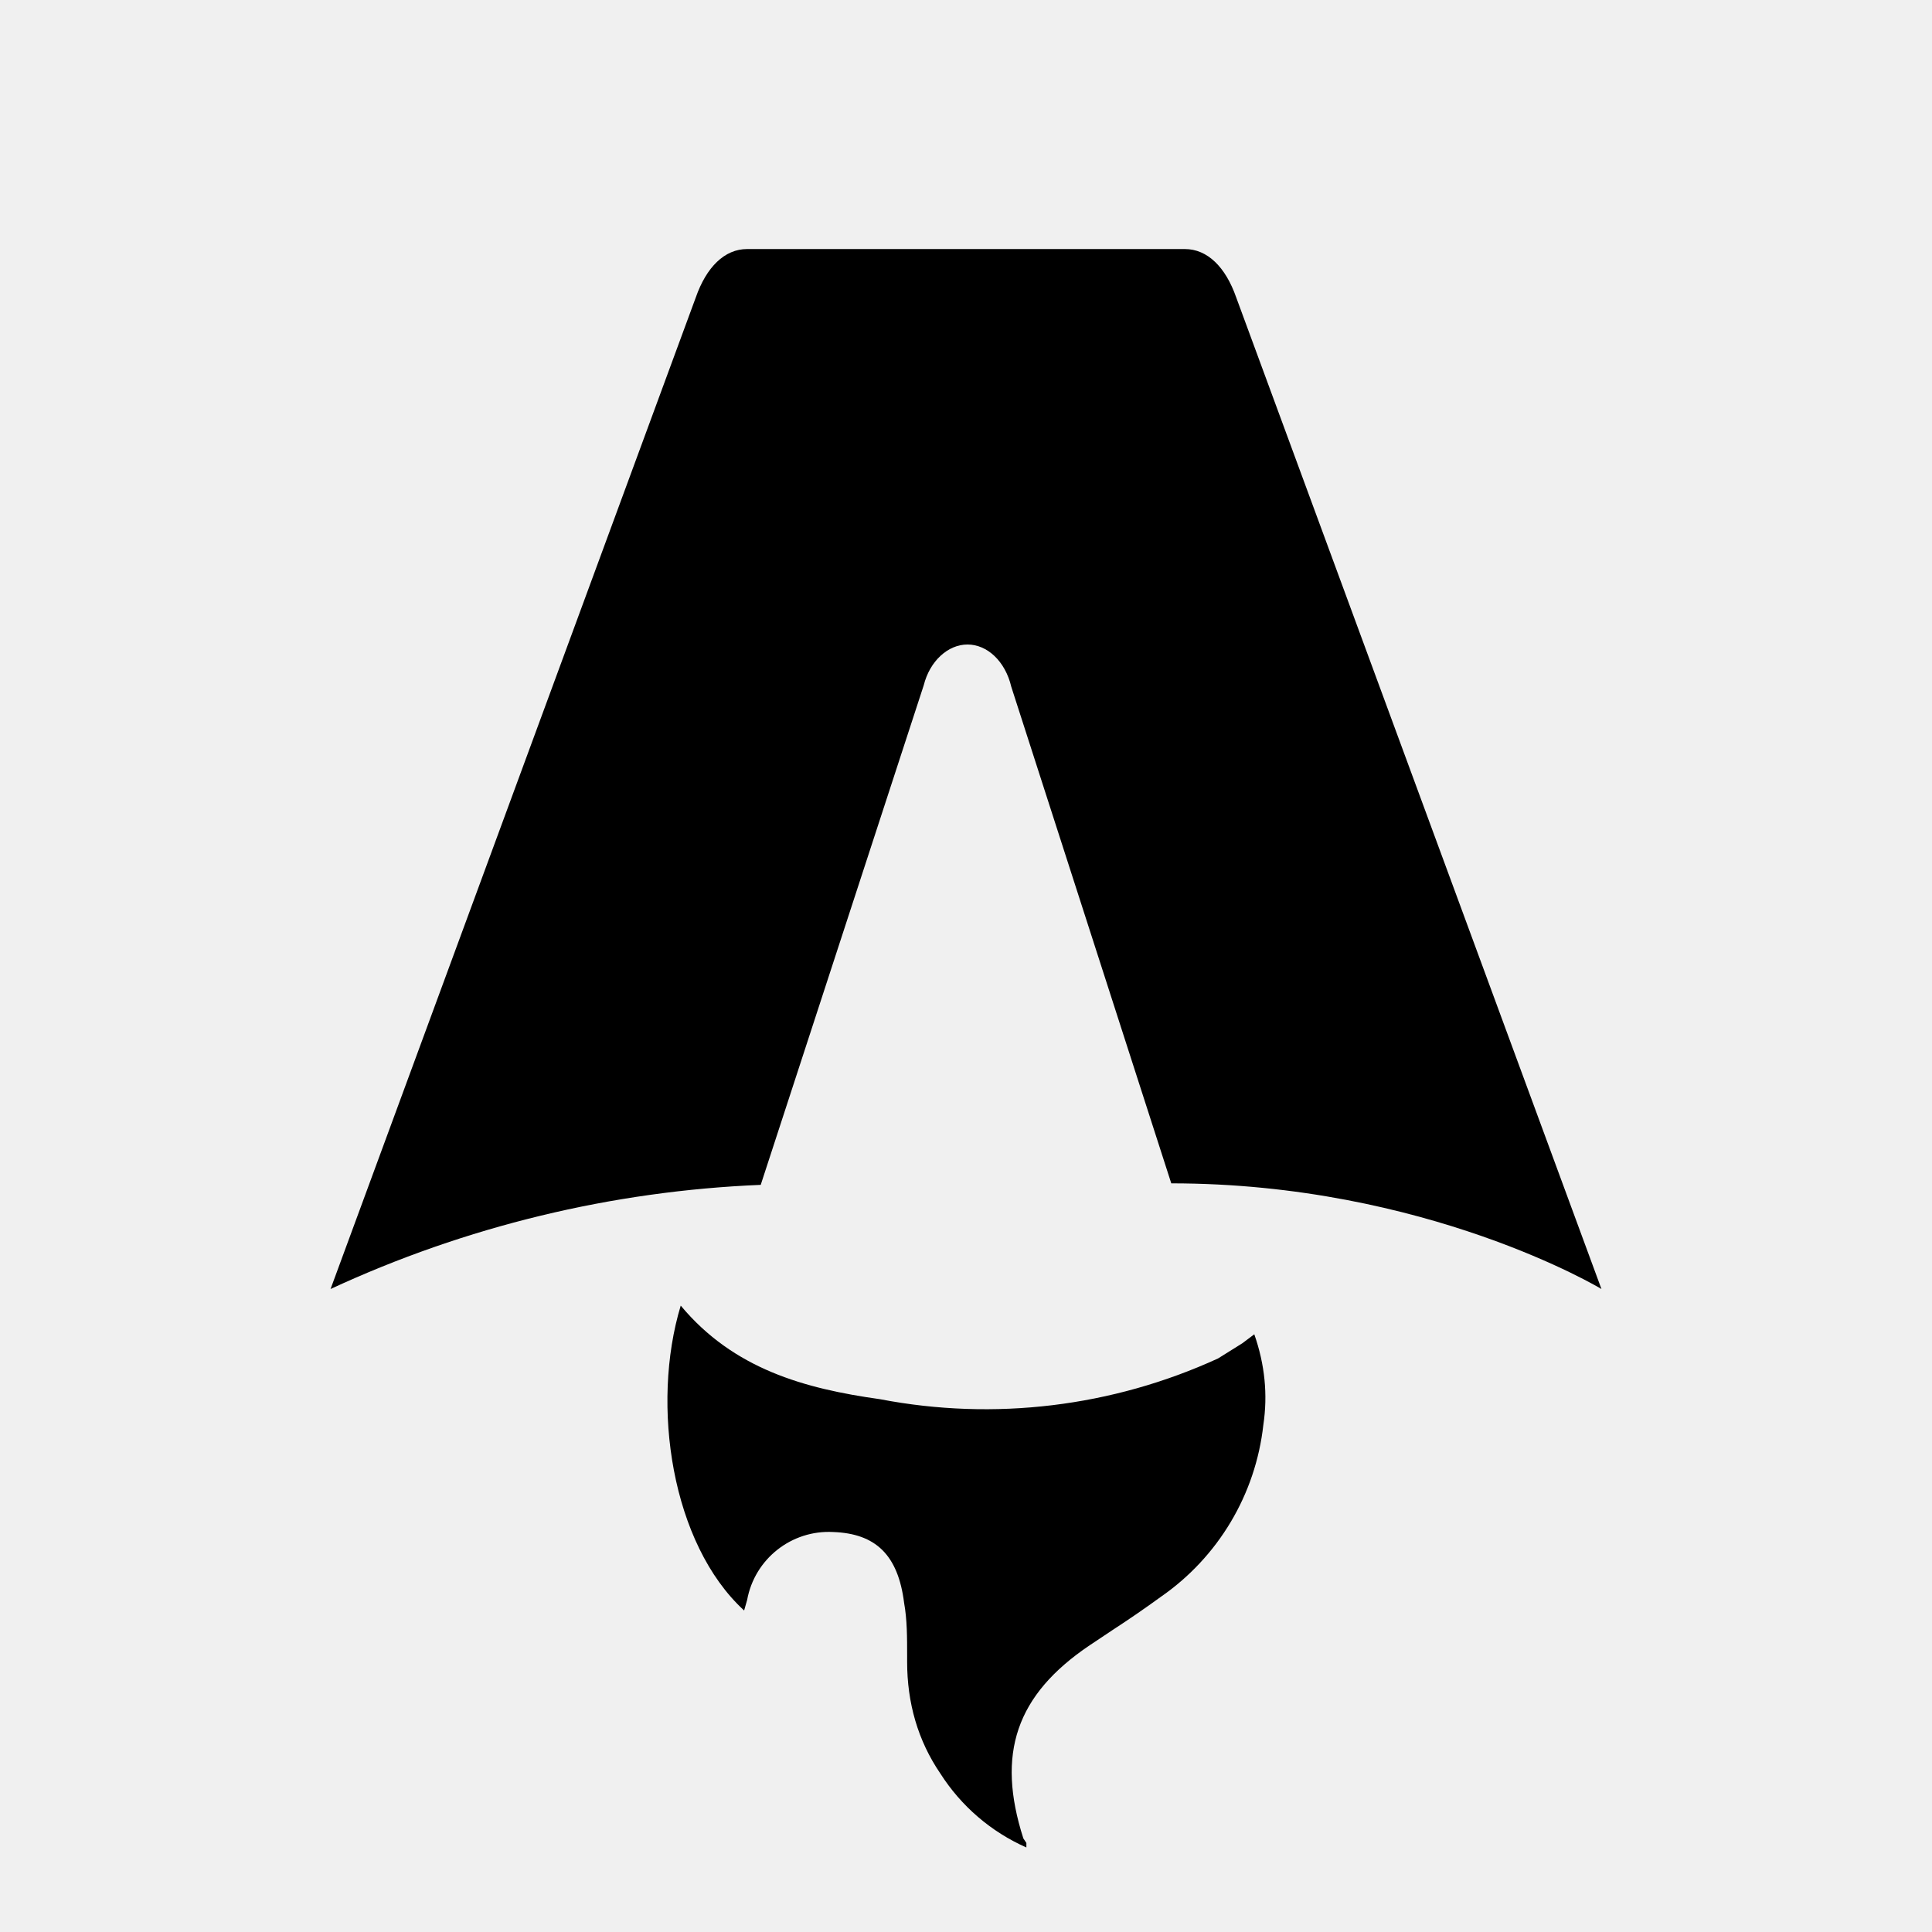
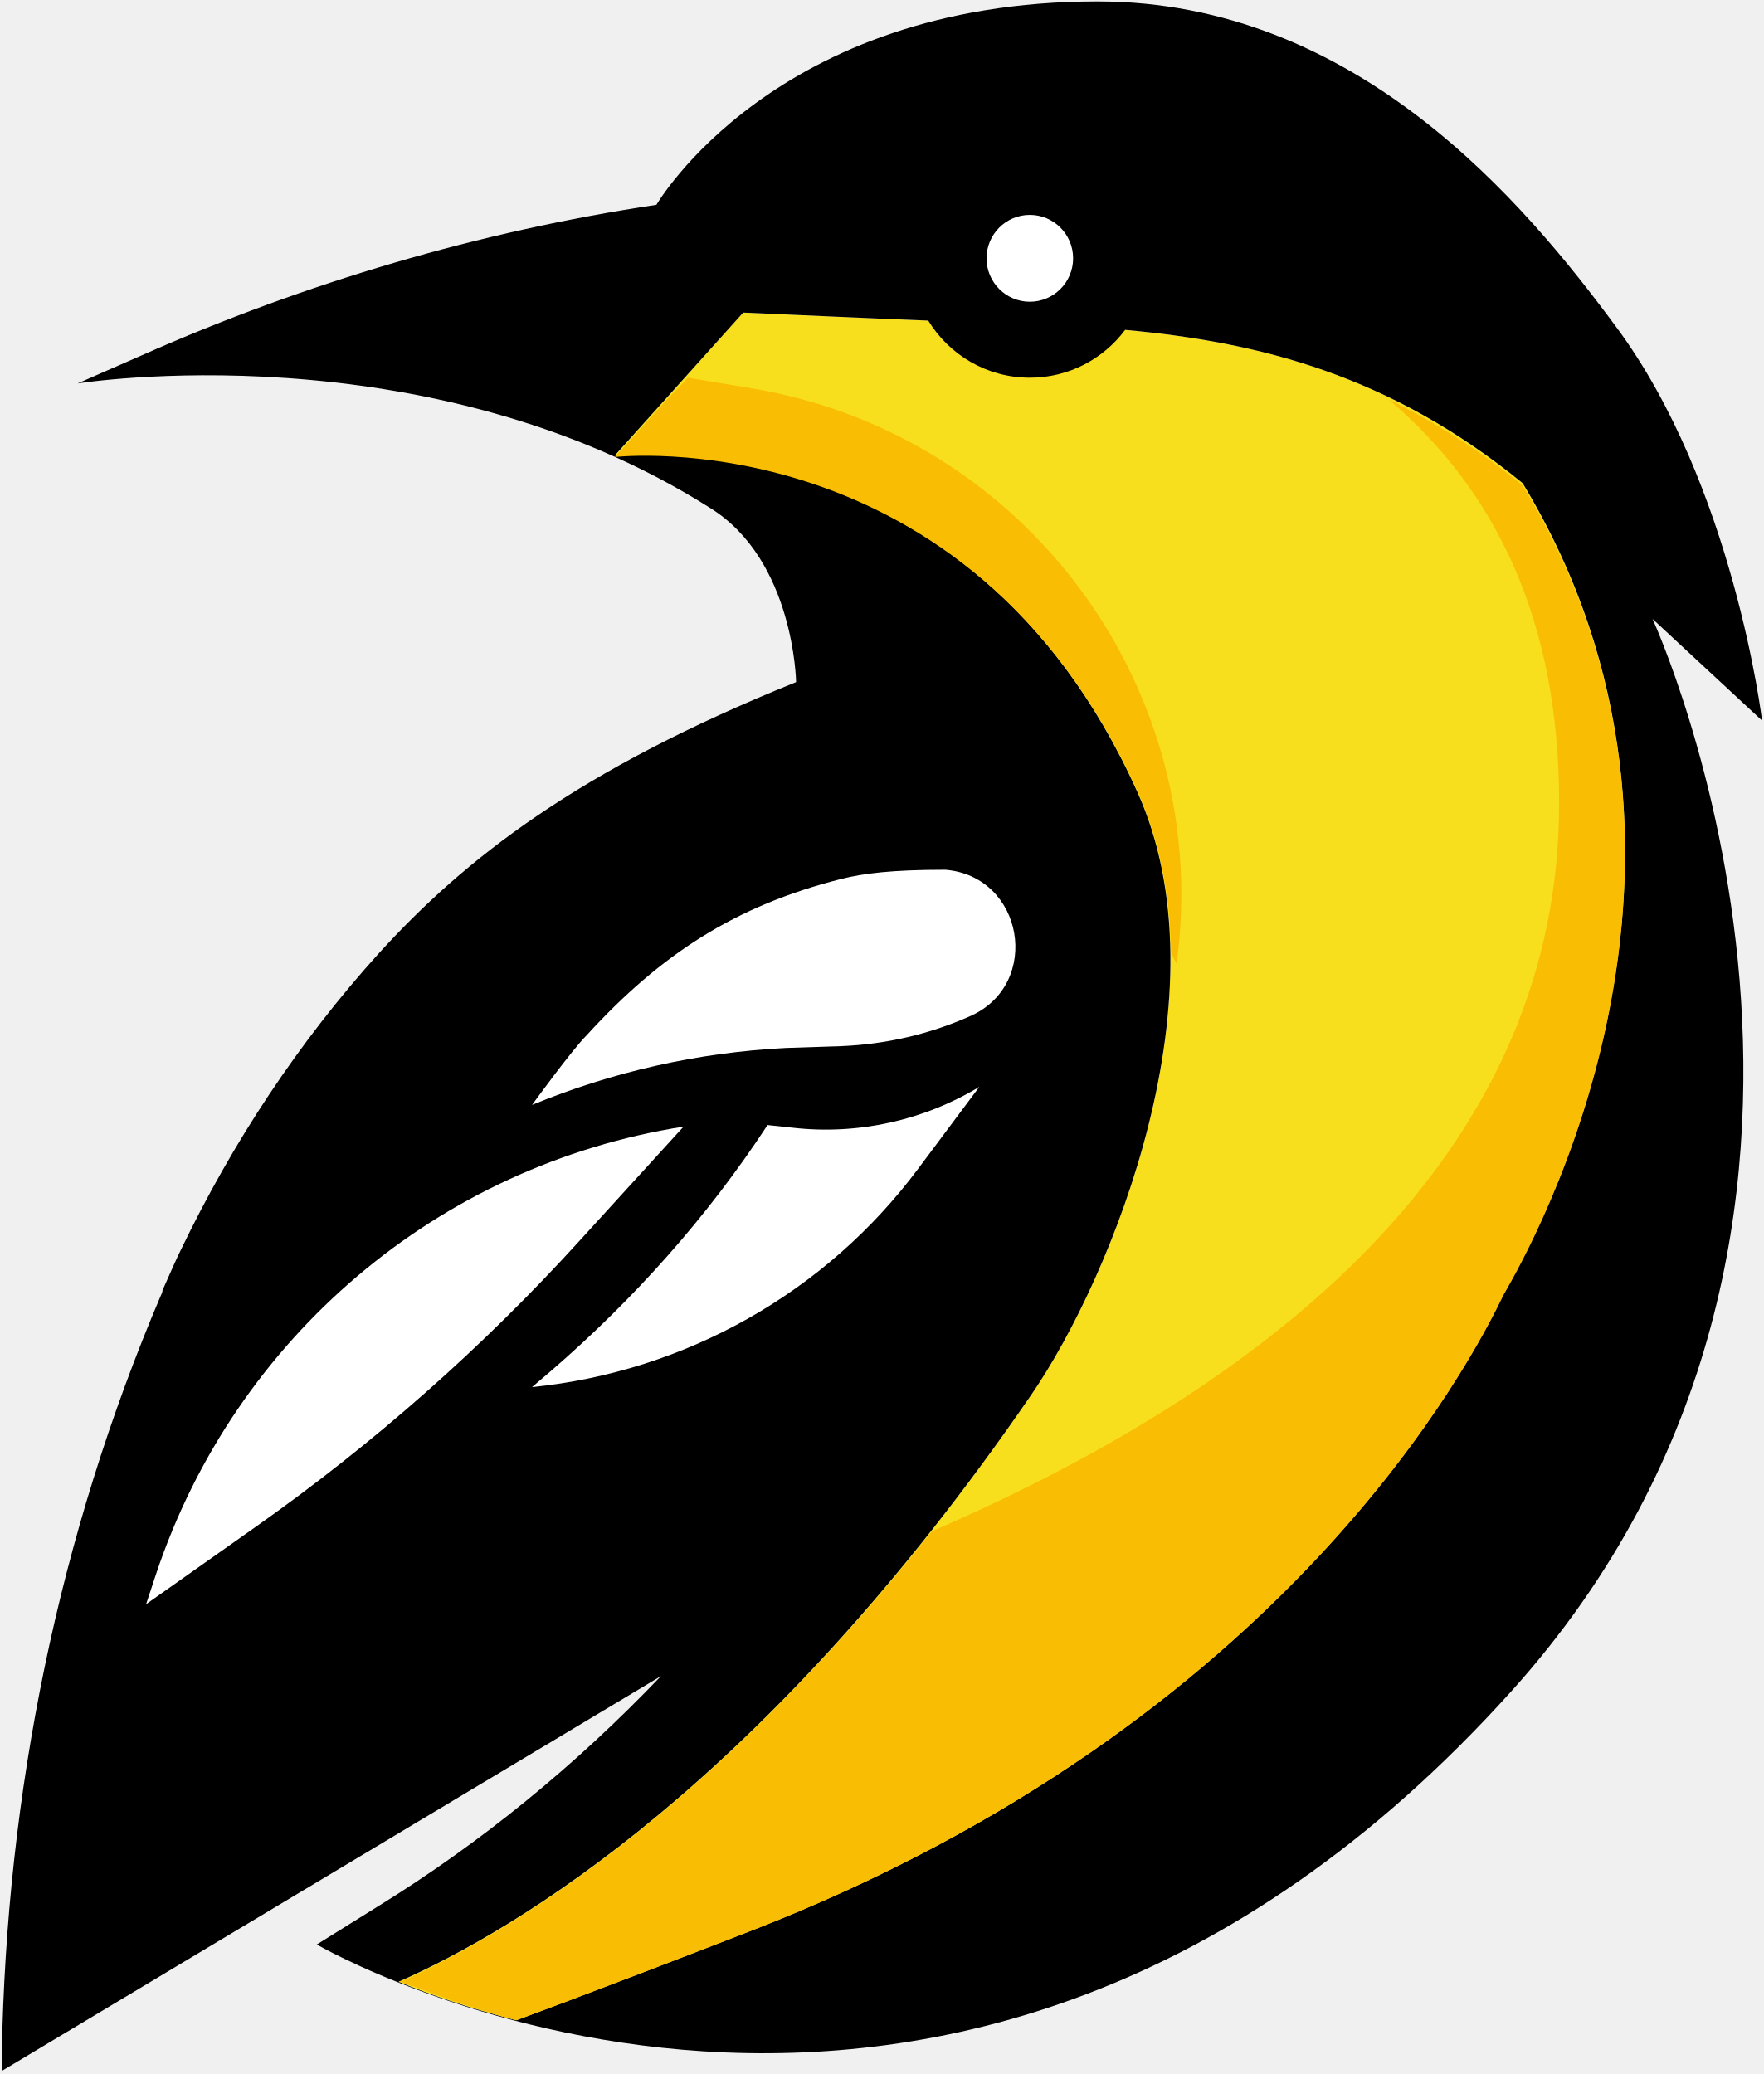
- <svg xmlns="http://www.w3.org/2000/svg" fill="none" viewBox="0 0 128 128">
-   <path d="M50.4 78.5a75.1 75.1 0 0 0-28.5 6.9l24.2-65.7c.7-2 1.9-3.2 3.4-3.2h29c1.5 0 2.7 1.2 3.4 3.2l24.2 65.7s-11.6-7-28.5-7L67 45.5c-.4-1.7-1.6-2.8-2.9-2.8-1.3 0-2.5 1.1-2.9 2.7L50.4 78.5Zm-1.1 28.2Zm-4.2-20.2c-2 6.6-.6 15.8 4.2 20.2a17.5 17.5 0 0 1 .2-.7 5.5 5.5 0 0 1 5.7-4.5c2.8.1 4.3 1.5 4.7 4.7.2 1.1.2 2.3.2 3.5v.4c0 2.7.7 5.2 2.2 7.4a13 13 0 0 0 5.7 4.9v-.3l-.2-.3c-1.8-5.6-.5-9.5 4.4-12.8l1.5-1a73 73 0 0 0 3.2-2.2 16 16 0 0 0 6.8-11.4c.3-2 .1-4-.6-6l-.8.6-1.6 1a37 37 0 0 1-22.4 2.7c-5-.7-9.7-2-13.2-6.2Z" />
-   <style>
-         path { fill: #000; }
-         @media (prefers-color-scheme: dark) {
-             path { fill: #FFF; }
-         }
-     </style>
+ <svg xmlns="http://www.w3.org/2000/svg" width="375" height="441" viewBox="0 0 375 441" fill="none">
+   <path d="M319.649 275.126C321.006 272.396 374.306 186.396 323.719 102.737C279.335 66.465 235.725 69.975 188.821 67.83L158.004 66.465L130.675 96.886C130.675 96.886 205.683 88.306 241.734 168.26C261.116 210.968 236.501 271.421 219.251 296.577C162.656 379.067 109.549 410.464 84.74 421.384C91.33 424.114 99.858 427.039 109.743 429.575C109.743 429.575 123.698 424.504 159.361 410.659C273.714 366.391 313.253 288.582 319.649 275.126Z" fill="#F7DF1E" />
+   <path fill-rule="evenodd" clip-rule="evenodd" d="M139.557 43.549C139.557 43.549 164.596 0.305 233.308 0.305C288.434 0.305 324.149 43.16 343.559 69.457C368.598 103.156 374.616 153.218 374.616 153.218L351.323 131.596C351.323 131.596 410.719 260.355 321.237 359.7C202.058 491.965 67.35 413.463 67.35 413.463L80.161 405.477C102.289 391.841 122.476 375.284 140.527 356.389L0.385 440.345V436.839C1.355 381.322 12.419 326.585 34.159 275.549C34.353 275.159 34.547 274.77 34.547 274.38C34.772 273.873 34.992 273.374 35.208 272.885L35.213 272.873L35.214 272.873C36.488 269.99 37.6 267.473 38.429 265.809C49.493 242.824 63.468 221.591 80.549 202.696C98.795 182.632 122.864 163.737 169.254 145.037C169.254 145.037 168.866 119.129 151.009 108.026C90.449 69.651 16.495 81.534 16.495 81.534L30.277 75.495C65.021 60.107 101.901 49.198 139.557 43.549ZM319.829 274.796C319.901 274.669 319.99 274.512 320.096 274.325C325.376 265.043 372.142 182.818 323.719 102.737C295.581 79.741 267.754 72.735 239.202 70.141C234.586 76.316 227.229 80.312 218.942 80.312C209.803 80.312 201.796 75.453 197.348 68.169C194.517 68.07 191.675 67.96 188.821 67.83L158.004 66.465L130.675 96.886C130.675 96.886 205.683 88.306 241.734 168.26C261.116 210.968 236.501 271.421 219.251 296.577C162.656 379.067 109.549 410.464 84.74 421.384C91.33 424.114 99.858 427.04 109.743 429.575C109.743 429.575 123.698 424.504 159.361 410.659C273.714 366.391 313.253 288.582 319.649 275.126C319.681 275.062 319.742 274.951 319.829 274.796Z" fill="black" />
+   <path d="M218.941 64.157C224.024 64.157 228.144 60.024 228.144 54.925C228.144 49.827 224.024 45.694 218.941 45.694C213.859 45.694 209.739 49.827 209.739 54.925C209.739 60.024 213.859 64.157 218.941 64.157Z" fill="white" />
+   <path d="M160.212 82.638L146.257 80.312L141.412 85.352L130.752 97.174C130.752 97.174 205.757 88.646 241.806 168.113C246.651 178.773 248.783 190.596 248.977 202.613C249.364 203.388 249.752 204.164 250.14 204.939C258.086 146.793 218.355 92.523 160.212 82.638Z" fill="#F9BE03" />
+   <path d="M85.322 421.397C86.097 421.786 87.066 422.175 88.035 422.37C88.423 422.565 88.617 422.565 89.004 422.76C89.779 423.149 90.749 423.344 91.718 423.733C91.912 423.928 92.299 423.928 92.493 424.123C93.656 424.512 95.013 424.901 96.176 425.486H96.369C97.532 425.875 98.695 426.264 100.052 426.654C100.44 426.849 100.827 426.849 101.215 427.043C102.184 427.433 103.153 427.627 104.316 428.017C104.704 428.212 105.091 428.212 105.479 428.406C106.836 428.796 108.386 429.185 109.743 429.575C109.743 429.575 123.698 424.512 159.361 410.687C273.714 366.292 313.253 288.6 319.649 275.36C321.006 272.634 374.306 186.764 323.719 103.231C314.222 95.442 304.725 89.601 295.228 84.928C318.099 104.399 331.472 132.049 331.472 170.797C331.472 242.258 275.458 292.105 198.124 325.596C149.67 386.737 106.642 411.855 84.74 421.591C84.74 421.591 84.74 421.591 84.934 421.591C84.934 421.202 85.128 421.202 85.322 421.397Z" fill="#F9BE03" />
+   <path d="M113.113 234.942C113.113 234.942 121.453 223.417 124.751 220.097C140.461 202.908 156.366 192.555 178.865 186.89C183.52 185.718 189.533 184.937 200.976 184.937C217.657 186.304 221.536 209.158 206.407 215.995C197.679 219.901 188.369 222.05 178.865 222.441L167.034 222.831C148.22 223.808 130.182 227.91 113.113 234.942Z" fill="white" />
+   <path d="M163.182 239.222L168.616 239.802C182.394 241.35 196.367 238.254 208.205 231.095L195.202 248.509C175.602 274.824 145.716 291.658 113.113 294.947L117.189 291.464C134.848 276.178 150.374 258.764 163.182 239.222Z" fill="white" />
+   <path d="M145.323 239.558L123.438 263.578C102.716 286.426 79.476 306.931 54.3 324.701L31.06 341.105L33.19 334.661C50.039 284.278 93.226 247.76 145.323 239.558Z" fill="white" />
</svg>
